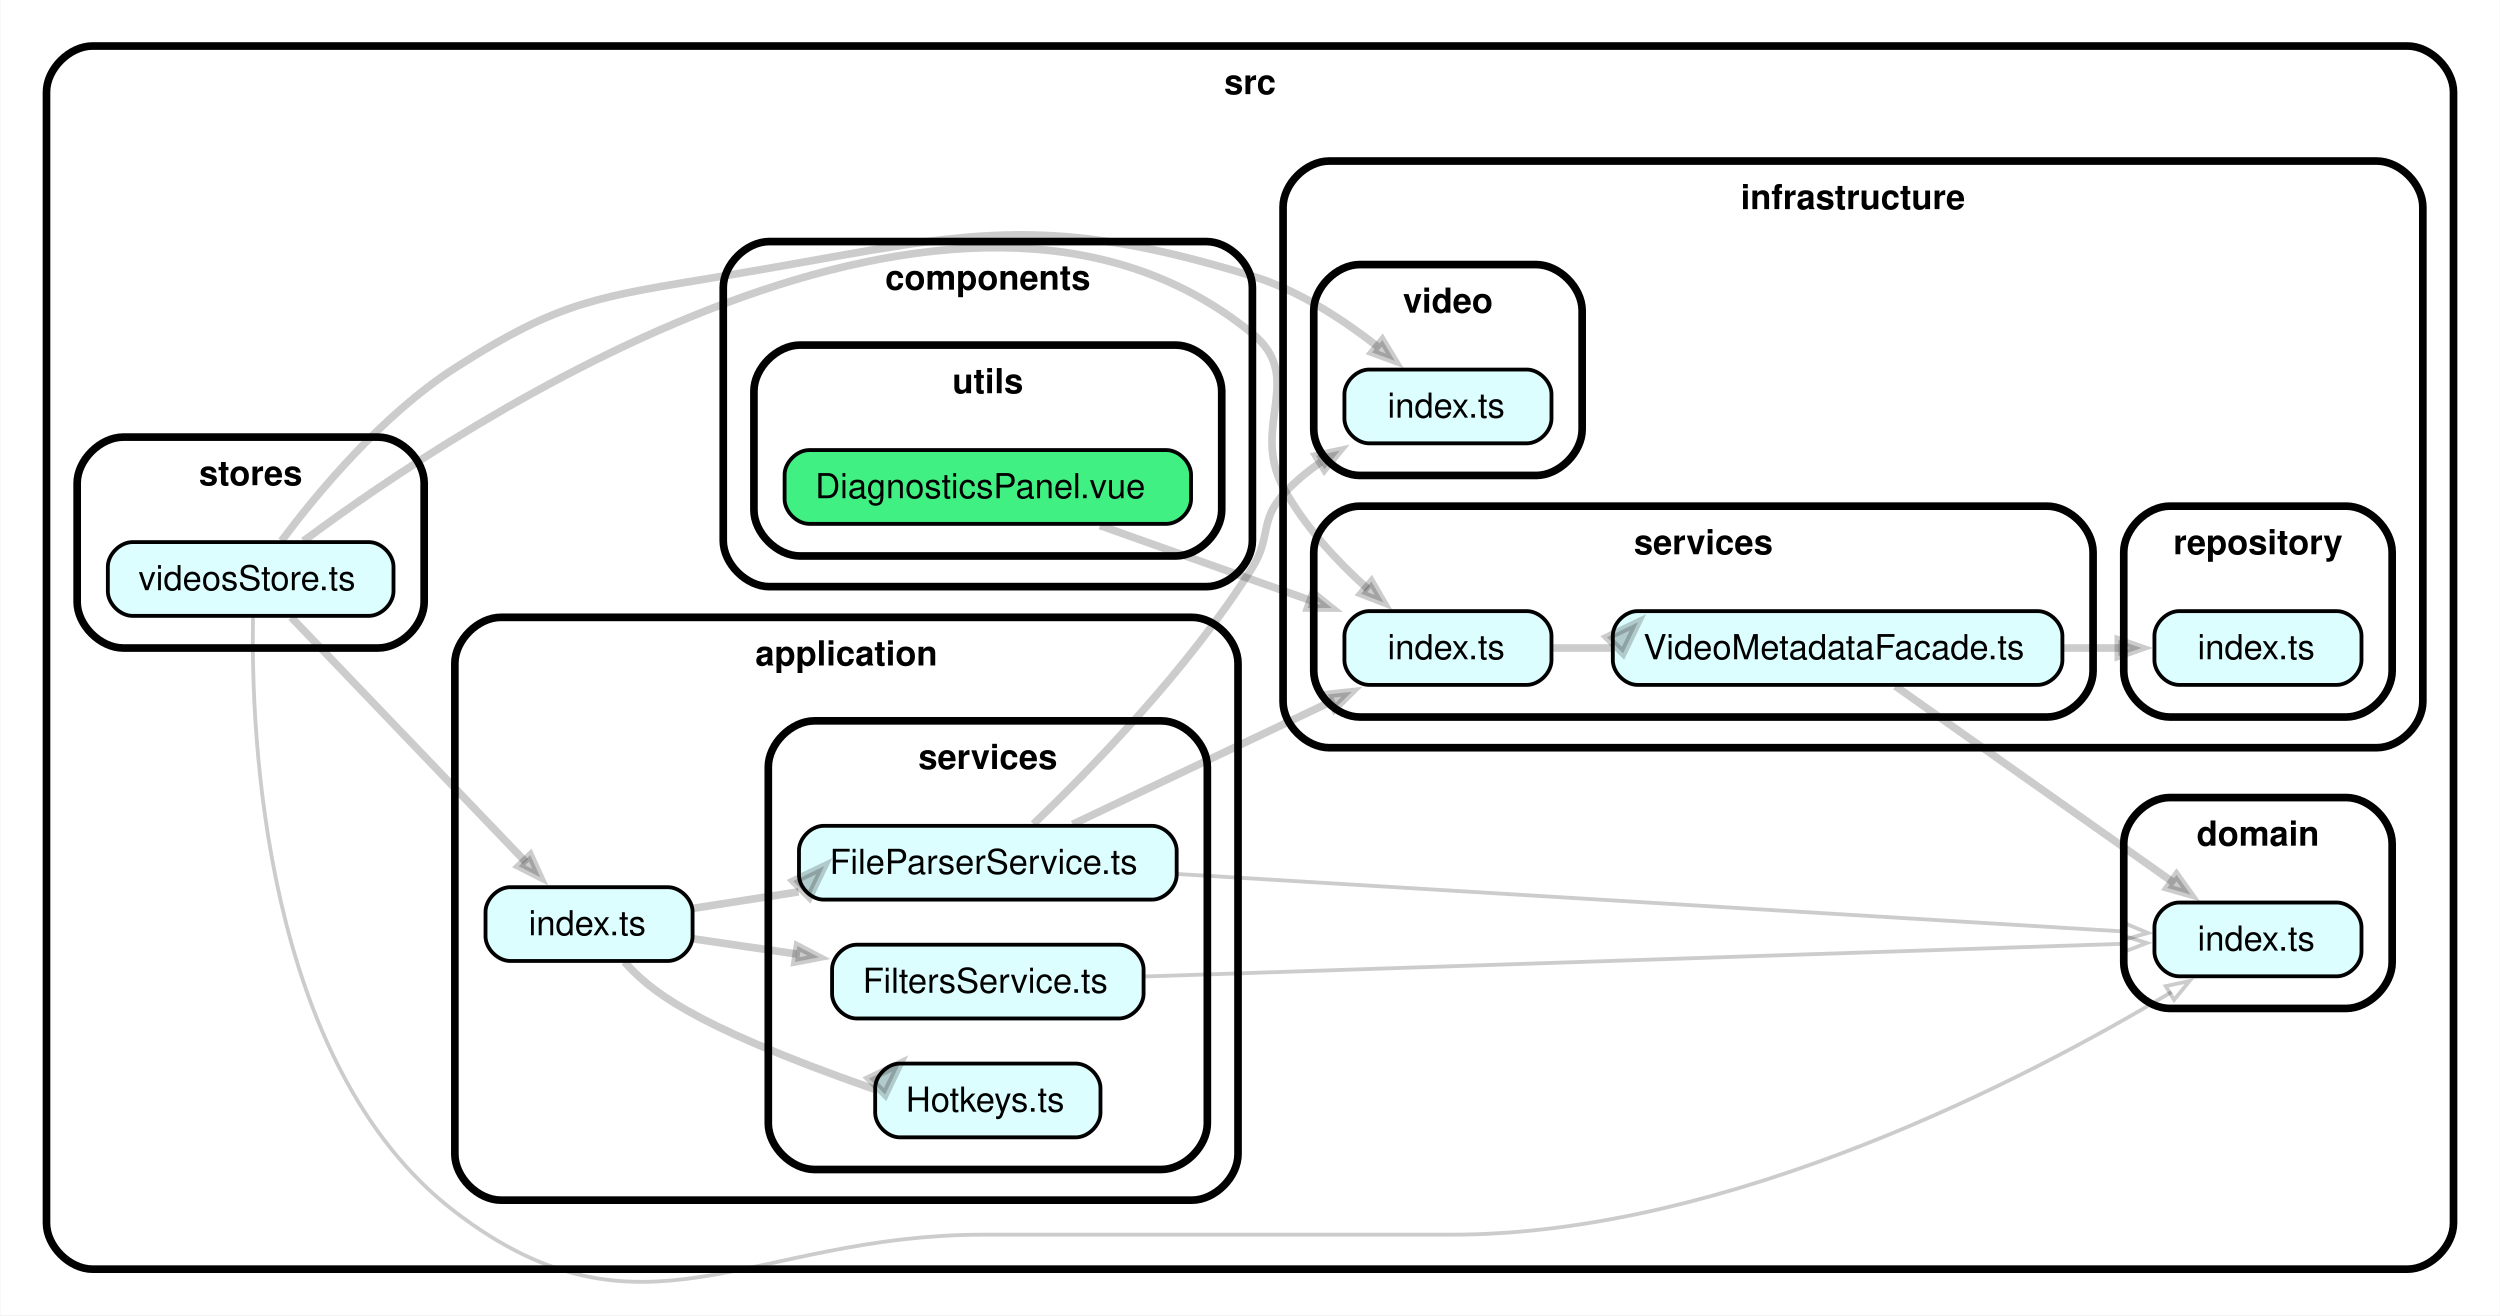
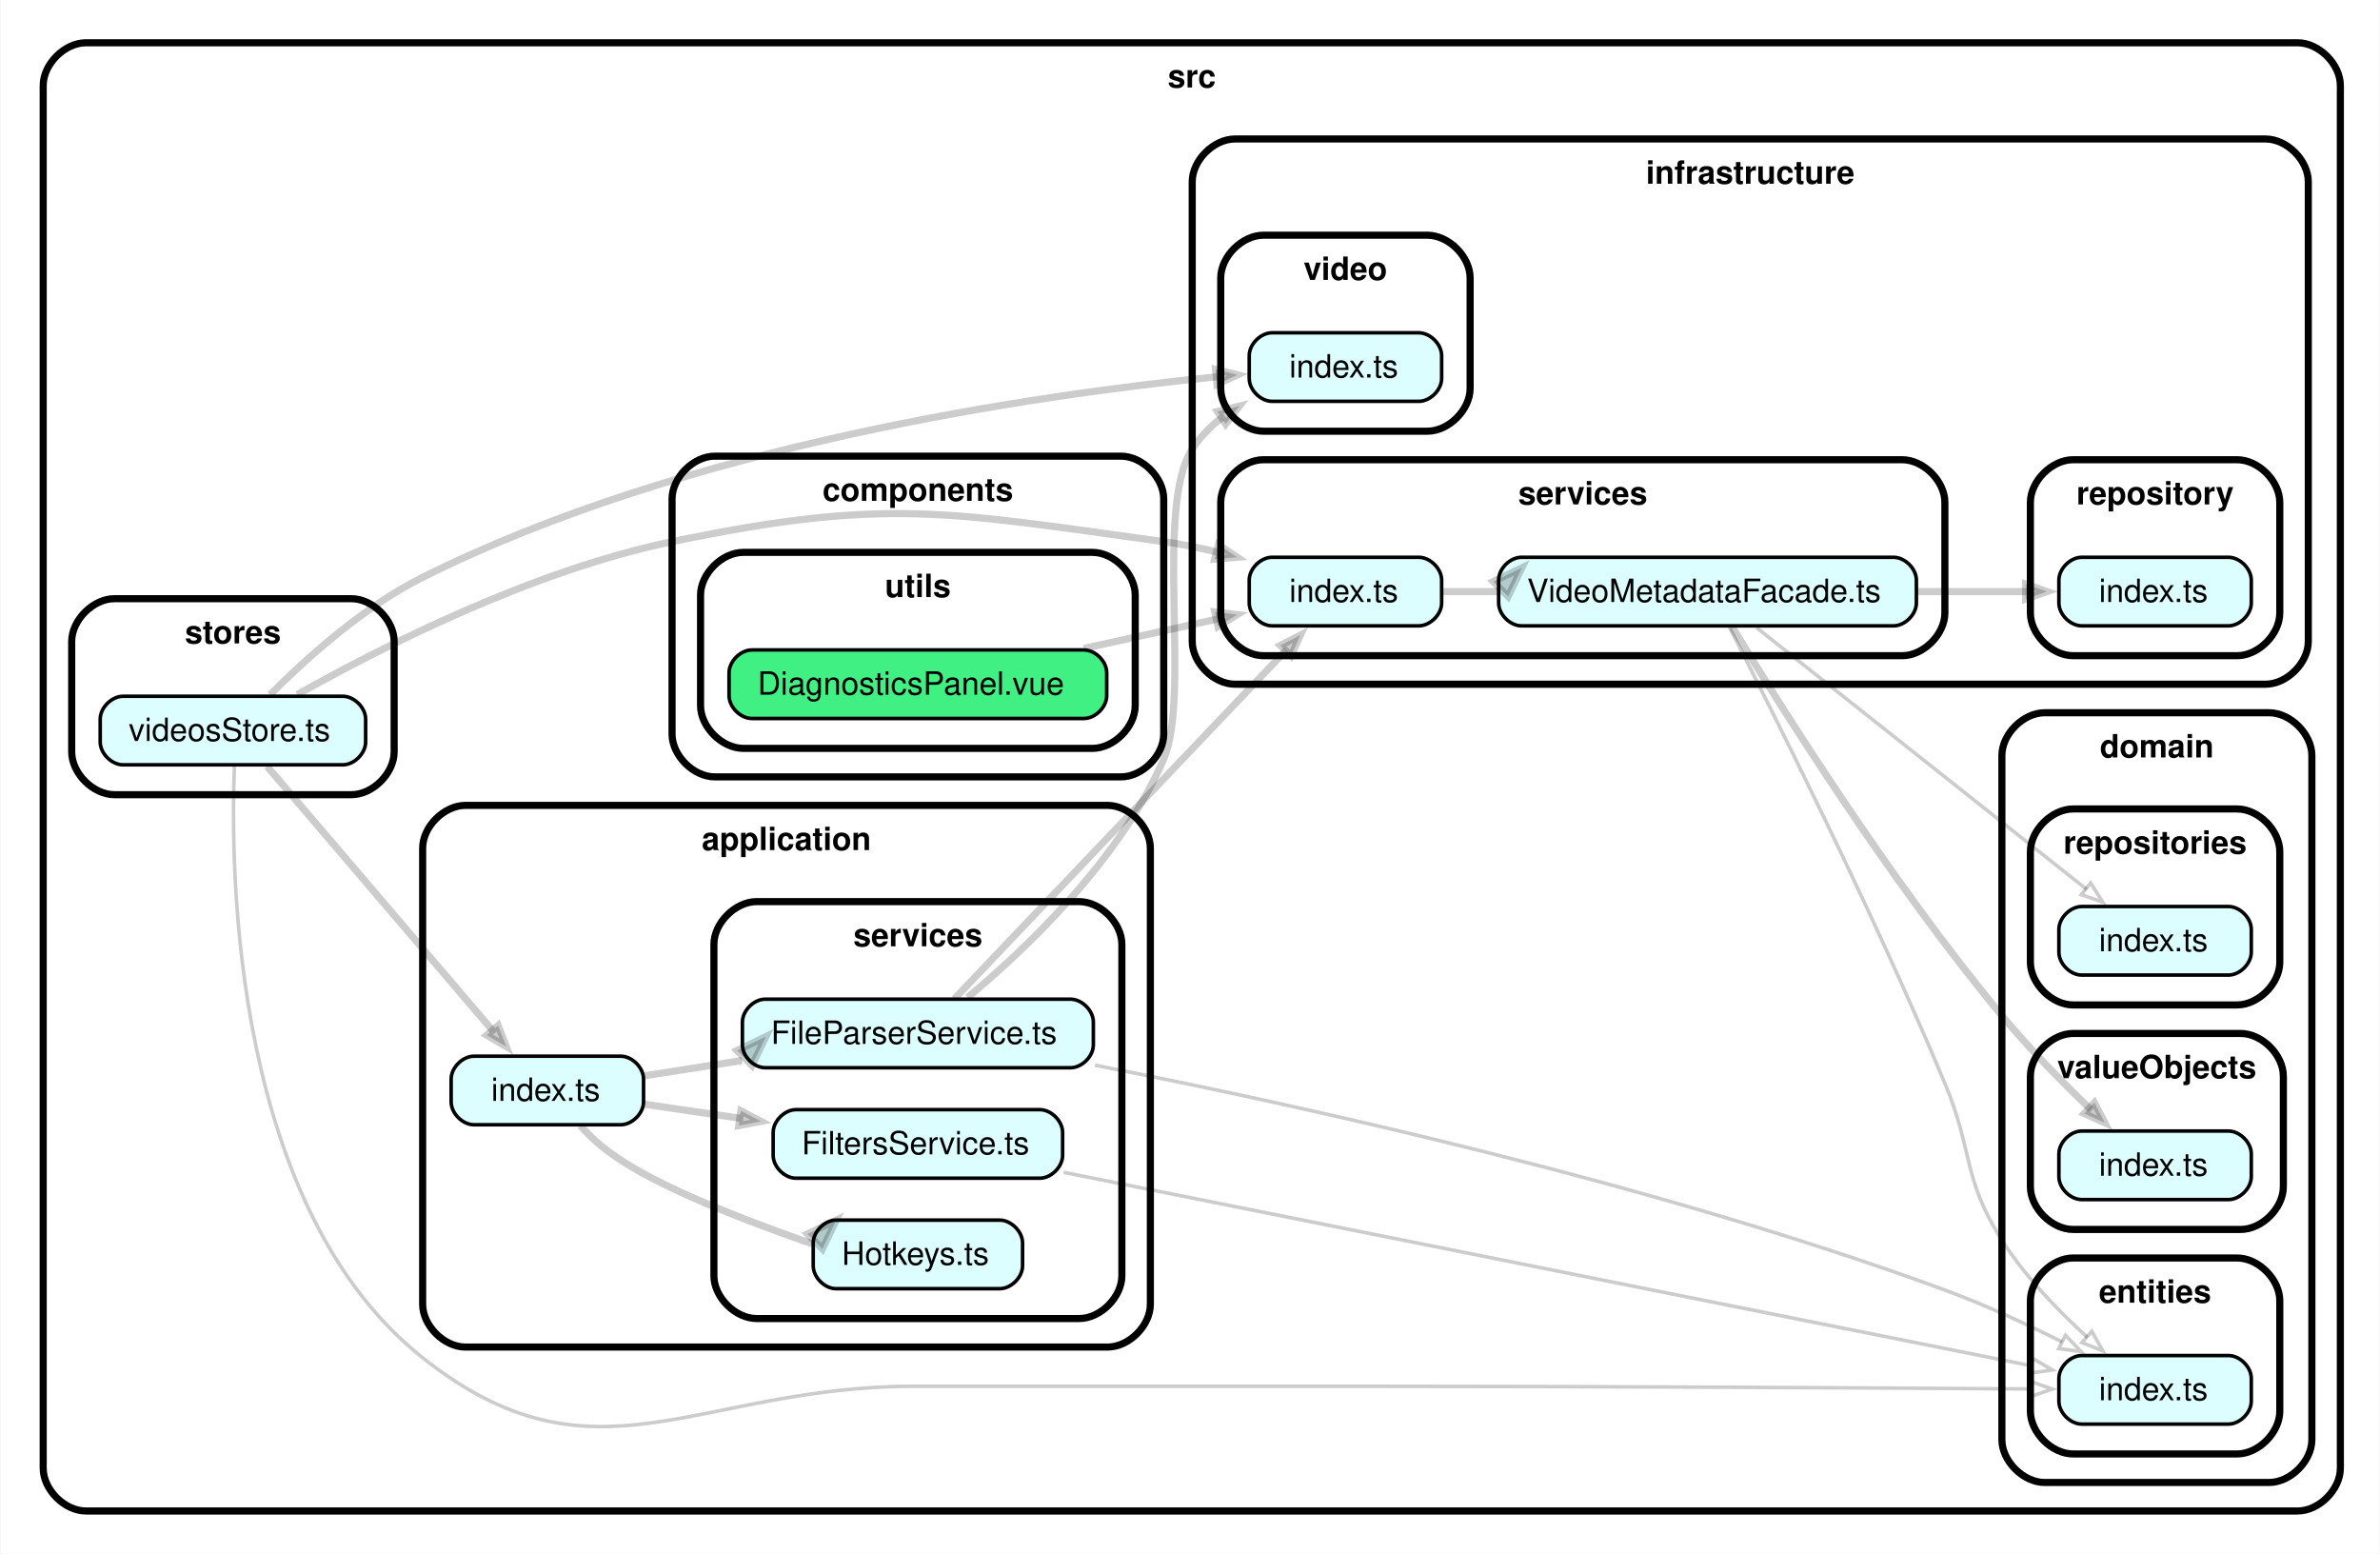
- <svg xmlns="http://www.w3.org/2000/svg" xmlns:xlink="http://www.w3.org/1999/xlink" width="652pt" height="343pt" viewBox="0.00 0.00 651.75 343.00">
-   <g id="graph0" class="graph" transform="scale(1 1) rotate(0) translate(4 339)">
-     <polygon fill="white" stroke="none" points="-4,4 -4,-339 647.75,-339 647.75,4 -4,4" />
+ <svg xmlns="http://www.w3.org/2000/svg" xmlns:xlink="http://www.w3.org/1999/xlink" width="668pt" height="436pt" viewBox="0.00 0.00 667.75 436.00">
+   <g id="graph0" class="graph" transform="scale(1 1) rotate(0) translate(4 432)">
+     <polygon fill="white" stroke="none" points="-4,4 -4,-432 663.75,-432 663.75,4 -4,4" />
    <g id="clust1" class="cluster">
-       <path fill="#ffffff" stroke="black" stroke-width="2" d="M20,-8C20,-8 623.75,-8 623.75,-8 629.75,-8 635.75,-14 635.75,-20 635.75,-20 635.75,-315 635.75,-315 635.75,-321 629.75,-327 623.75,-327 623.75,-327 20,-327 20,-327 14,-327 8,-321 8,-315 8,-315 8,-20 8,-20 8,-14 14,-8 20,-8" />
-       <text text-anchor="middle" x="321.88" y="-314.45" font-family="Helvetica,sans-Serif" font-weight="bold" font-size="9.00">src</text>
+       <path fill="#ffffff" stroke="black" stroke-width="2" d="M20,-8C20,-8 640.75,-8 640.75,-8 646.75,-8 652.75,-14 652.75,-20 652.75,-20 652.75,-408 652.75,-408 652.75,-414 646.75,-420 640.75,-420 640.75,-420 20,-420 20,-420 14,-420 8,-414 8,-408 8,-408 8,-20 8,-20 8,-14 14,-8 20,-8" />
+       <text text-anchor="middle" x="330.38" y="-407.45" font-family="Helvetica,sans-Serif" font-weight="bold" font-size="9.00">src</text>
    </g>
    <g id="clust2" class="cluster">
-       <path fill="#ffffff" stroke="black" stroke-width="2" d="M126.5,-26C126.5,-26 306.75,-26 306.75,-26 312.75,-26 318.75,-32 318.75,-38 318.75,-38 318.75,-166 318.75,-166 318.75,-172 312.75,-178 306.75,-178 306.75,-178 126.5,-178 126.5,-178 120.5,-178 114.5,-172 114.5,-166 114.5,-166 114.5,-38 114.5,-38 114.5,-32 120.5,-26 126.5,-26" />
-       <text text-anchor="middle" x="216.62" y="-165.45" font-family="Helvetica,sans-Serif" font-weight="bold" font-size="9.00">application</text>
+       <path fill="#ffffff" stroke="black" stroke-width="2" d="M126.5,-54C126.5,-54 306.75,-54 306.75,-54 312.75,-54 318.75,-60 318.75,-66 318.75,-66 318.75,-194 318.75,-194 318.75,-200 312.75,-206 306.75,-206 306.75,-206 126.5,-206 126.5,-206 120.5,-206 114.5,-200 114.5,-194 114.5,-194 114.5,-66 114.5,-66 114.5,-60 120.5,-54 126.5,-54" />
+       <text text-anchor="middle" x="216.62" y="-193.45" font-family="Helvetica,sans-Serif" font-weight="bold" font-size="9.00">application</text>
    </g>
    <g id="clust3" class="cluster">
-       <path fill="#ffffff" stroke="black" stroke-width="2" d="M208.25,-34C208.25,-34 298.75,-34 298.75,-34 304.75,-34 310.75,-40 310.75,-46 310.75,-46 310.75,-139 310.75,-139 310.75,-145 304.75,-151 298.75,-151 298.75,-151 208.25,-151 208.25,-151 202.25,-151 196.25,-145 196.25,-139 196.25,-139 196.25,-46 196.25,-46 196.25,-40 202.25,-34 208.25,-34" />
-       <text text-anchor="middle" x="253.5" y="-138.45" font-family="Helvetica,sans-Serif" font-weight="bold" font-size="9.00">services</text>
+       <path fill="#ffffff" stroke="black" stroke-width="2" d="M208.25,-62C208.25,-62 298.75,-62 298.75,-62 304.75,-62 310.75,-68 310.75,-74 310.75,-74 310.75,-167 310.75,-167 310.75,-173 304.75,-179 298.75,-179 298.75,-179 208.25,-179 208.25,-179 202.25,-179 196.25,-173 196.25,-167 196.25,-167 196.25,-74 196.25,-74 196.25,-68 202.25,-62 208.25,-62" />
+       <text text-anchor="middle" x="253.5" y="-166.45" font-family="Helvetica,sans-Serif" font-weight="bold" font-size="9.00">services</text>
    </g>
    <g id="clust4" class="cluster">
-       <path fill="#ffffff" stroke="black" stroke-width="2" d="M196.5,-186C196.5,-186 310.5,-186 310.5,-186 316.5,-186 322.5,-192 322.5,-198 322.5,-198 322.5,-264 322.5,-264 322.5,-270 316.5,-276 310.5,-276 310.5,-276 196.5,-276 196.5,-276 190.5,-276 184.5,-270 184.5,-264 184.5,-264 184.5,-198 184.5,-198 184.5,-192 190.5,-186 196.5,-186" />
-       <text text-anchor="middle" x="253.5" y="-263.45" font-family="Helvetica,sans-Serif" font-weight="bold" font-size="9.00">components</text>
+       <path fill="#ffffff" stroke="black" stroke-width="2" d="M196.5,-214C196.5,-214 310.5,-214 310.5,-214 316.5,-214 322.5,-220 322.5,-226 322.5,-226 322.5,-292 322.5,-292 322.5,-298 316.5,-304 310.5,-304 310.5,-304 196.5,-304 196.5,-304 190.5,-304 184.5,-298 184.5,-292 184.5,-292 184.5,-226 184.5,-226 184.5,-220 190.5,-214 196.5,-214" />
+       <text text-anchor="middle" x="253.5" y="-291.45" font-family="Helvetica,sans-Serif" font-weight="bold" font-size="9.00">components</text>
    </g>
    <g id="clust5" class="cluster">
-       <path fill="#ffffff" stroke="black" stroke-width="2" d="M204.5,-194C204.5,-194 302.5,-194 302.5,-194 308.5,-194 314.5,-200 314.5,-206 314.5,-206 314.5,-237 314.5,-237 314.5,-243 308.5,-249 302.5,-249 302.5,-249 204.5,-249 204.5,-249 198.5,-249 192.5,-243 192.5,-237 192.5,-237 192.5,-206 192.5,-206 192.5,-200 198.5,-194 204.5,-194" />
-       <text text-anchor="middle" x="253.5" y="-236.45" font-family="Helvetica,sans-Serif" font-weight="bold" font-size="9.00">utils</text>
+       <path fill="#ffffff" stroke="black" stroke-width="2" d="M204.5,-222C204.5,-222 302.5,-222 302.5,-222 308.5,-222 314.5,-228 314.5,-234 314.5,-234 314.5,-265 314.5,-265 314.5,-271 308.5,-277 302.5,-277 302.5,-277 204.5,-277 204.5,-277 198.5,-277 192.5,-271 192.5,-265 192.5,-265 192.5,-234 192.5,-234 192.5,-228 198.5,-222 204.5,-222" />
+       <text text-anchor="middle" x="253.5" y="-264.45" font-family="Helvetica,sans-Serif" font-weight="bold" font-size="9.00">utils</text>
+     </g>
+     <g id="clust6" class="cluster">
+       <path fill="#ffffff" stroke="black" stroke-width="2" d="M569.75,-16C569.75,-16 632.75,-16 632.75,-16 638.75,-16 644.75,-22 644.75,-28 644.75,-28 644.75,-220 644.75,-220 644.75,-226 638.75,-232 632.75,-232 632.75,-232 569.75,-232 569.75,-232 563.75,-232 557.75,-226 557.75,-220 557.75,-220 557.75,-28 557.75,-28 557.75,-22 563.75,-16 569.75,-16" />
+       <text text-anchor="middle" x="601.25" y="-219.45" font-family="Helvetica,sans-Serif" font-weight="bold" font-size="9.00">domain</text>
+     </g>
+     <g id="clust8" class="cluster">
+       <path fill="#ffffff" stroke="black" stroke-width="2" d="M577.75,-150C577.75,-150 623.75,-150 623.75,-150 629.75,-150 635.75,-156 635.75,-162 635.75,-162 635.75,-193 635.75,-193 635.75,-199 629.75,-205 623.75,-205 623.75,-205 577.75,-205 577.75,-205 571.75,-205 565.75,-199 565.75,-193 565.75,-193 565.75,-162 565.75,-162 565.75,-156 571.75,-150 577.75,-150" />
+       <text text-anchor="middle" x="600.75" y="-192.45" font-family="Helvetica,sans-Serif" font-weight="bold" font-size="9.00">repositories</text>
+     </g>
+     <g id="clust9" class="cluster">
+       <path fill="#ffffff" stroke="black" stroke-width="2" d="M577.75,-87C577.75,-87 624.75,-87 624.75,-87 630.75,-87 636.75,-93 636.75,-99 636.75,-99 636.75,-130 636.75,-130 636.75,-136 630.75,-142 624.75,-142 624.75,-142 577.75,-142 577.75,-142 571.75,-142 565.75,-136 565.75,-130 565.75,-130 565.75,-99 565.75,-99 565.75,-93 571.75,-87 577.75,-87" />
+       <text text-anchor="middle" x="601.25" y="-129.45" font-family="Helvetica,sans-Serif" font-weight="bold" font-size="9.00">valueObjects</text>
    </g>
    <g id="clust7" class="cluster">
-       <path fill="#ffffff" stroke="black" stroke-width="2" d="M342.5,-144C342.5,-144 615.75,-144 615.75,-144 621.75,-144 627.75,-150 627.75,-156 627.75,-156 627.75,-285 627.75,-285 627.75,-291 621.75,-297 615.75,-297 615.75,-297 342.5,-297 342.5,-297 336.5,-297 330.5,-291 330.5,-285 330.5,-285 330.5,-156 330.5,-156 330.5,-150 336.5,-144 342.5,-144" />
-       <text text-anchor="middle" x="479.12" y="-284.45" font-family="Helvetica,sans-Serif" font-weight="bold" font-size="9.00">infrastructure</text>
-     </g>
-     <g id="clust8" class="cluster">
-       <path fill="#ffffff" stroke="black" stroke-width="2" d="M561.75,-152C561.75,-152 607.75,-152 607.75,-152 613.75,-152 619.75,-158 619.75,-164 619.75,-164 619.75,-195 619.75,-195 619.75,-201 613.75,-207 607.75,-207 607.75,-207 561.75,-207 561.75,-207 555.75,-207 549.75,-201 549.75,-195 549.75,-195 549.75,-164 549.75,-164 549.75,-158 555.75,-152 561.75,-152" />
-       <text text-anchor="middle" x="584.75" y="-194.45" font-family="Helvetica,sans-Serif" font-weight="bold" font-size="9.00">repository</text>
-     </g>
-     <g id="clust9" class="cluster">
-       <path fill="#ffffff" stroke="black" stroke-width="2" d="M350.5,-152C350.5,-152 529.75,-152 529.75,-152 535.75,-152 541.75,-158 541.75,-164 541.75,-164 541.75,-195 541.75,-195 541.75,-201 535.75,-207 529.75,-207 529.75,-207 350.5,-207 350.5,-207 344.5,-207 338.5,-201 338.5,-195 338.5,-195 338.5,-164 338.5,-164 338.5,-158 344.5,-152 350.5,-152" />
-       <text text-anchor="middle" x="440.12" y="-194.45" font-family="Helvetica,sans-Serif" font-weight="bold" font-size="9.00">services</text>
+       <path fill="#ffffff" stroke="black" stroke-width="2" d="M577.75,-24C577.75,-24 623.75,-24 623.75,-24 629.75,-24 635.75,-30 635.75,-36 635.75,-36 635.75,-67 635.75,-67 635.75,-73 629.75,-79 623.75,-79 623.75,-79 577.75,-79 577.75,-79 571.75,-79 565.75,-73 565.75,-67 565.75,-67 565.75,-36 565.75,-36 565.75,-30 571.75,-24 577.75,-24" />
+       <text text-anchor="middle" x="600.75" y="-66.45" font-family="Helvetica,sans-Serif" font-weight="bold" font-size="9.00">entities</text>
    </g>
    <g id="clust10" class="cluster">
-       <path fill="#ffffff" stroke="black" stroke-width="2" d="M350.5,-215C350.5,-215 396.5,-215 396.5,-215 402.5,-215 408.5,-221 408.5,-227 408.5,-227 408.5,-258 408.5,-258 408.5,-264 402.5,-270 396.5,-270 396.5,-270 350.5,-270 350.5,-270 344.5,-270 338.5,-264 338.5,-258 338.5,-258 338.5,-227 338.5,-227 338.5,-221 344.5,-215 350.5,-215" />
-       <text text-anchor="middle" x="373.5" y="-257.45" font-family="Helvetica,sans-Serif" font-weight="bold" font-size="9.00">video</text>
-     </g>
-     <g id="clust6" class="cluster">
-       <path fill="#ffffff" stroke="black" stroke-width="2" d="M561.75,-76C561.75,-76 607.75,-76 607.75,-76 613.75,-76 619.75,-82 619.75,-88 619.75,-88 619.75,-119 619.75,-119 619.75,-125 613.75,-131 607.75,-131 607.75,-131 561.75,-131 561.75,-131 555.75,-131 549.75,-125 549.75,-119 549.75,-119 549.75,-88 549.75,-88 549.75,-82 555.75,-76 561.75,-76" />
-       <text text-anchor="middle" x="584.75" y="-118.45" font-family="Helvetica,sans-Serif" font-weight="bold" font-size="9.00">domain</text>
+       <path fill="#ffffff" stroke="black" stroke-width="2" d="M342.5,-240C342.5,-240 631.75,-240 631.75,-240 637.75,-240 643.75,-246 643.75,-252 643.75,-252 643.75,-381 643.75,-381 643.75,-387 637.75,-393 631.75,-393 631.75,-393 342.5,-393 342.5,-393 336.5,-393 330.5,-387 330.5,-381 330.5,-381 330.5,-252 330.5,-252 330.5,-246 336.5,-240 342.5,-240" />
+       <text text-anchor="middle" x="487.12" y="-380.45" font-family="Helvetica,sans-Serif" font-weight="bold" font-size="9.00">infrastructure</text>
    </g>
    <g id="clust11" class="cluster">
-       <path fill="#ffffff" stroke="black" stroke-width="2" d="M28,-170C28,-170 94.5,-170 94.5,-170 100.5,-170 106.5,-176 106.5,-182 106.5,-182 106.5,-213 106.5,-213 106.5,-219 100.5,-225 94.5,-225 94.5,-225 28,-225 28,-225 22,-225 16,-219 16,-213 16,-213 16,-182 16,-182 16,-176 22,-170 28,-170" />
-       <text text-anchor="middle" x="61.25" y="-212.45" font-family="Helvetica,sans-Serif" font-weight="bold" font-size="9.00">stores</text>
+       <path fill="#ffffff" stroke="black" stroke-width="2" d="M577.75,-248C577.75,-248 623.75,-248 623.75,-248 629.75,-248 635.75,-254 635.75,-260 635.75,-260 635.75,-291 635.75,-291 635.75,-297 629.75,-303 623.75,-303 623.75,-303 577.75,-303 577.75,-303 571.75,-303 565.75,-297 565.75,-291 565.75,-291 565.75,-260 565.75,-260 565.75,-254 571.75,-248 577.75,-248" />
+       <text text-anchor="middle" x="600.75" y="-290.45" font-family="Helvetica,sans-Serif" font-weight="bold" font-size="9.00">repository</text>
+     </g>
+     <g id="clust12" class="cluster">
+       <path fill="#ffffff" stroke="black" stroke-width="2" d="M350.5,-248C350.5,-248 529.75,-248 529.75,-248 535.75,-248 541.75,-254 541.75,-260 541.75,-260 541.75,-291 541.75,-291 541.75,-297 535.75,-303 529.75,-303 529.75,-303 350.5,-303 350.5,-303 344.5,-303 338.5,-297 338.5,-291 338.5,-291 338.5,-260 338.5,-260 338.5,-254 344.5,-248 350.5,-248" />
+       <text text-anchor="middle" x="440.12" y="-290.45" font-family="Helvetica,sans-Serif" font-weight="bold" font-size="9.00">services</text>
+     </g>
+     <g id="clust13" class="cluster">
+       <path fill="#ffffff" stroke="black" stroke-width="2" d="M350.5,-311C350.5,-311 396.5,-311 396.5,-311 402.5,-311 408.5,-317 408.5,-323 408.5,-323 408.5,-354 408.5,-354 408.5,-360 402.5,-366 396.5,-366 396.5,-366 350.5,-366 350.5,-366 344.5,-366 338.5,-360 338.5,-354 338.5,-354 338.5,-323 338.5,-323 338.5,-317 344.5,-311 350.5,-311" />
+       <text text-anchor="middle" x="373.5" y="-353.45" font-family="Helvetica,sans-Serif" font-weight="bold" font-size="9.00">video</text>
+     </g>
+     <g id="clust14" class="cluster">
+       <path fill="#ffffff" stroke="black" stroke-width="2" d="M28,-209C28,-209 94.5,-209 94.5,-209 100.5,-209 106.5,-215 106.5,-221 106.5,-221 106.5,-252 106.5,-252 106.5,-258 100.5,-264 94.5,-264 94.5,-264 28,-264 28,-264 22,-264 16,-258 16,-252 16,-252 16,-221 16,-221 16,-215 22,-209 28,-209" />
+       <text text-anchor="middle" x="61.25" y="-251.45" font-family="Helvetica,sans-Serif" font-weight="bold" font-size="9.00">stores</text>
    </g>
    <g id="node1" class="node">
      <g id="a_node1">
        <a xlink:href="src/application/index.ts" xlink:title="index.ts">
-           <path fill="#ddfeff" stroke="black" d="M170.08,-107.62C170.08,-107.62 128.92,-107.62 128.92,-107.62 125.71,-107.62 122.5,-104.42 122.5,-101.21 122.5,-101.21 122.5,-94.79 122.5,-94.79 122.5,-91.58 125.71,-88.38 128.92,-88.38 128.92,-88.38 170.08,-88.38 170.08,-88.38 173.29,-88.38 176.5,-91.58 176.5,-94.79 176.5,-94.79 176.5,-101.21 176.5,-101.21 176.5,-104.42 173.29,-107.62 170.08,-107.62" />
-           <text text-anchor="start" x="133.75" y="-95.08" font-family="Helvetica,sans-Serif" font-size="9.00">index.ts</text>
+           <path fill="#ddfeff" stroke="black" d="M170.08,-135.62C170.08,-135.62 128.92,-135.62 128.92,-135.62 125.71,-135.62 122.5,-132.42 122.5,-129.21 122.5,-129.21 122.5,-122.79 122.5,-122.79 122.5,-119.58 125.71,-116.38 128.92,-116.38 128.92,-116.38 170.08,-116.38 170.08,-116.38 173.29,-116.38 176.5,-119.58 176.5,-122.79 176.5,-122.79 176.5,-129.21 176.5,-129.21 176.5,-132.42 173.29,-135.62 170.08,-135.62" />
+           <text text-anchor="start" x="133.75" y="-123.08" font-family="Helvetica,sans-Serif" font-size="9.00">index.ts</text>
        </a>
      </g>
    </g>
    <g id="node2" class="node">
      <g id="a_node2">
        <a xlink:href="src/application/services/FileParserService.ts" xlink:title="FileParserService.ts">
-           <path fill="#ddfeff" stroke="black" d="M296.33,-123.62C296.33,-123.62 210.67,-123.62 210.67,-123.62 207.46,-123.62 204.25,-120.42 204.25,-117.21 204.25,-117.21 204.25,-110.79 204.25,-110.79 204.25,-107.58 207.46,-104.38 210.67,-104.38 210.67,-104.38 296.33,-104.38 296.33,-104.38 299.54,-104.38 302.75,-107.58 302.75,-110.79 302.75,-110.79 302.75,-117.21 302.75,-117.21 302.75,-120.42 299.54,-123.62 296.33,-123.62" />
-           <text text-anchor="start" x="212.25" y="-111.08" font-family="Helvetica,sans-Serif" font-size="9.00">FileParserService.ts</text>
+           <path fill="#ddfeff" stroke="black" d="M296.33,-151.62C296.33,-151.62 210.67,-151.62 210.67,-151.62 207.46,-151.62 204.25,-148.42 204.25,-145.21 204.25,-145.21 204.25,-138.79 204.25,-138.79 204.25,-135.58 207.46,-132.38 210.67,-132.38 210.67,-132.38 296.33,-132.38 296.33,-132.38 299.54,-132.38 302.75,-135.58 302.75,-138.79 302.75,-138.79 302.75,-145.21 302.75,-145.21 302.75,-148.42 299.54,-151.62 296.33,-151.62" />
+           <text text-anchor="start" x="212.25" y="-139.07" font-family="Helvetica,sans-Serif" font-size="9.00">FileParserService.ts</text>
        </a>
      </g>
    </g>
    <g id="edge1" class="edge">
-       <path fill="none" stroke="#000000" stroke-width="2" stroke-opacity="0.2" d="M176.77,-102.12C185.15,-103.44 194.71,-104.93 204.14,-106.41" />
-       <polygon fill="#000000" fill-opacity="0.2" stroke="#000000" stroke-width="2" stroke-opacity="0.2" points="206.95,-105.02 210.85,-113.12 202.75,-109.22 206.95,-105.02" />
+       <path fill="none" stroke="#000000" stroke-width="2" stroke-opacity="0.2" d="M176.77,-130.12C185.15,-131.44 194.71,-132.93 204.14,-134.41" />
+       <polygon fill="#000000" fill-opacity="0.2" stroke="#000000" stroke-width="2" stroke-opacity="0.2" points="206.95,-133.02 210.85,-141.12 202.75,-137.22 206.95,-133.02" />
    </g>
    <g id="node3" class="node">
      <g id="a_node3">
        <a xlink:href="src/application/services/FiltersService.ts" xlink:title="FiltersService.ts">
-           <path fill="#ddfeff" stroke="black" d="M287.71,-92.62C287.71,-92.62 219.29,-92.62 219.29,-92.62 216.08,-92.62 212.88,-89.42 212.88,-86.21 212.88,-86.21 212.88,-79.79 212.88,-79.79 212.88,-76.58 216.08,-73.38 219.29,-73.38 219.29,-73.38 287.71,-73.38 287.71,-73.38 290.92,-73.38 294.12,-76.58 294.12,-79.79 294.12,-79.79 294.12,-86.21 294.12,-86.21 294.12,-89.42 290.92,-92.62 287.71,-92.62" />
-           <text text-anchor="start" x="220.88" y="-80.08" font-family="Helvetica,sans-Serif" font-size="9.00">FiltersService.ts</text>
+           <path fill="#ddfeff" stroke="black" d="M287.71,-120.62C287.71,-120.62 219.29,-120.62 219.29,-120.62 216.08,-120.62 212.88,-117.42 212.88,-114.21 212.88,-114.21 212.88,-107.79 212.88,-107.79 212.88,-104.58 216.08,-101.38 219.29,-101.38 219.29,-101.38 287.71,-101.38 287.71,-101.38 290.92,-101.38 294.12,-104.58 294.12,-107.79 294.12,-107.79 294.12,-114.21 294.12,-114.21 294.12,-117.42 290.92,-120.62 287.71,-120.62" />
+           <text text-anchor="start" x="220.88" y="-108.08" font-family="Helvetica,sans-Serif" font-size="9.00">FiltersService.ts</text>
        </a>
      </g>
    </g>
    <g id="edge2" class="edge">
-       <path fill="none" stroke="#000000" stroke-width="2" stroke-opacity="0.2" d="M176.77,-94.14C185,-92.93 194.36,-91.55 203.63,-90.19" />
-       <polygon fill="#000000" fill-opacity="0.2" stroke="#000000" stroke-width="2" stroke-opacity="0.2" points="203.83,-92.28 209.46,-89.33 203.22,-88.13 203.83,-92.28" />
+       <path fill="none" stroke="#000000" stroke-width="2" stroke-opacity="0.2" d="M176.77,-122.14C185,-120.93 194.36,-119.55 203.63,-118.19" />
+       <polygon fill="#000000" fill-opacity="0.2" stroke="#000000" stroke-width="2" stroke-opacity="0.2" points="203.83,-120.28 209.46,-117.33 203.22,-116.13 203.83,-120.28" />
    </g>
    <g id="node4" class="node">
      <g id="a_node4">
        <a xlink:href="src/application/services/Hotkeys.ts" xlink:title="Hotkeys.ts">
-           <path fill="#ddfeff" stroke="black" d="M276.46,-61.62C276.46,-61.62 230.54,-61.62 230.54,-61.62 227.33,-61.62 224.12,-58.42 224.12,-55.21 224.12,-55.21 224.12,-48.79 224.12,-48.79 224.12,-45.58 227.33,-42.38 230.54,-42.38 230.54,-42.38 276.46,-42.38 276.46,-42.38 279.67,-42.38 282.88,-45.58 282.88,-48.79 282.88,-48.79 282.88,-55.21 282.88,-55.21 282.88,-58.42 279.67,-61.62 276.46,-61.62" />
-           <text text-anchor="start" x="232.12" y="-49.08" font-family="Helvetica,sans-Serif" font-size="9.00">Hotkeys.ts</text>
+           <path fill="#ddfeff" stroke="black" d="M276.46,-89.62C276.46,-89.62 230.54,-89.62 230.54,-89.62 227.33,-89.62 224.12,-86.42 224.12,-83.21 224.12,-83.21 224.12,-76.79 224.12,-76.79 224.12,-73.58 227.33,-70.38 230.54,-70.38 230.54,-70.38 276.46,-70.38 276.46,-70.38 279.67,-70.38 282.88,-73.58 282.88,-76.79 282.88,-76.79 282.88,-83.21 282.88,-83.21 282.88,-86.42 279.67,-89.62 276.46,-89.62" />
+           <text text-anchor="start" x="232.12" y="-77.08" font-family="Helvetica,sans-Serif" font-size="9.00">Hotkeys.ts</text>
        </a>
      </g>
    </g>
    <g id="edge3" class="edge">
-       <path fill="none" stroke="#000000" stroke-width="2" stroke-opacity="0.2" d="M158.73,-88.14C165.07,-81.19 174.43,-72.22 223.9,-54.93" />
-       <polygon fill="#000000" fill-opacity="0.2" stroke="#000000" stroke-width="2" stroke-opacity="0.2" points="226.71,-53.53 230.61,-61.63 222.51,-57.73 226.71,-53.53" />
+       <path fill="none" stroke="#000000" stroke-width="2" stroke-opacity="0.2" d="M158.73,-116.14C165.07,-109.19 174.43,-100.22 223.9,-82.93" />
+       <polygon fill="#000000" fill-opacity="0.2" stroke="#000000" stroke-width="2" stroke-opacity="0.2" points="226.71,-81.53 230.61,-89.63 222.51,-85.73 226.71,-81.53" />
    </g>
    <g id="node5" class="node">
      <g id="a_node5">
-         <a xlink:href="src/domain/index.ts" xlink:title="index.ts">
-           <path fill="#ddfeff" stroke="black" d="M605.33,-103.62C605.33,-103.62 564.17,-103.62 564.17,-103.62 560.96,-103.62 557.75,-100.42 557.75,-97.21 557.75,-97.21 557.75,-90.79 557.75,-90.79 557.75,-87.58 560.96,-84.38 564.17,-84.38 564.17,-84.38 605.33,-84.38 605.33,-84.38 608.54,-84.38 611.75,-87.58 611.75,-90.79 611.75,-90.79 611.75,-97.21 611.75,-97.21 611.75,-100.42 608.54,-103.62 605.33,-103.62" />
-           <text text-anchor="start" x="569" y="-91.08" font-family="Helvetica,sans-Serif" font-size="9.00">index.ts</text>
+         <a xlink:href="src/domain/entities/index.ts" xlink:title="index.ts">
+           <path fill="#ddfeff" stroke="black" d="M621.33,-51.62C621.33,-51.62 580.17,-51.62 580.17,-51.62 576.96,-51.62 573.75,-48.42 573.75,-45.21 573.75,-45.21 573.75,-38.79 573.75,-38.79 573.75,-35.58 576.96,-32.38 580.17,-32.38 580.17,-32.38 621.33,-32.38 621.33,-32.38 624.54,-32.38 627.75,-35.58 627.75,-38.79 627.75,-38.79 627.75,-45.21 627.75,-45.21 627.75,-48.42 624.54,-51.62 621.33,-51.62" />
+           <text text-anchor="start" x="585" y="-39.08" font-family="Helvetica,sans-Serif" font-size="9.00">index.ts</text>
        </a>
      </g>
    </g>
    <g id="edge4" class="edge">
-       <path fill="none" stroke="#000000" stroke-opacity="0.2" d="M303.08,-111.05C370.84,-106.93 491.97,-99.58 550.4,-96.03" />
-       <polygon fill="none" stroke="#000000" stroke-opacity="0.2" points="550.18,-98.14 556.04,-95.68 549.92,-93.95 550.18,-98.14" />
+       <path fill="none" stroke="#000000" stroke-opacity="0.2" d="M303.22,-133.09C361.13,-121.74 460.19,-99.96 541.75,-70 552.84,-65.93 564.65,-60.45 574.7,-55.42" />
+       <polygon fill="none" stroke="#000000" stroke-opacity="0.2" points="575.61,-57.31 580,-52.72 573.7,-53.57 575.61,-57.31" />
    </g>
    <g id="node6" class="node">
      <g id="a_node6">
        <a xlink:href="src/infrastructure/services/index.ts" xlink:title="index.ts">
-           <path fill="#ddfeff" stroke="black" d="M394.08,-179.62C394.08,-179.62 352.92,-179.62 352.92,-179.62 349.71,-179.62 346.5,-176.42 346.5,-173.21 346.5,-173.21 346.5,-166.79 346.5,-166.79 346.5,-163.58 349.71,-160.38 352.92,-160.38 352.92,-160.38 394.08,-160.38 394.08,-160.38 397.29,-160.38 400.5,-163.58 400.5,-166.79 400.5,-166.79 400.5,-173.21 400.5,-173.21 400.5,-176.42 397.29,-179.62 394.08,-179.62" />
-           <text text-anchor="start" x="357.75" y="-167.07" font-family="Helvetica,sans-Serif" font-size="9.00">index.ts</text>
+           <path fill="#ddfeff" stroke="black" d="M394.08,-275.62C394.08,-275.62 352.92,-275.62 352.92,-275.62 349.71,-275.62 346.5,-272.42 346.5,-269.21 346.5,-269.21 346.5,-262.79 346.5,-262.79 346.5,-259.58 349.71,-256.38 352.92,-256.38 352.92,-256.38 394.08,-256.38 394.08,-256.38 397.29,-256.38 400.5,-259.58 400.5,-262.79 400.5,-262.79 400.5,-269.21 400.5,-269.21 400.5,-272.42 397.29,-275.62 394.08,-275.62" />
+           <text text-anchor="start" x="357.75" y="-263.07" font-family="Helvetica,sans-Serif" font-size="9.00">index.ts</text>
        </a>
      </g>
    </g>
    <g id="edge5" class="edge">
-       <path fill="none" stroke="#000000" stroke-width="2" stroke-opacity="0.2" d="M275.6,-124.01C294.44,-132.95 322.23,-146.14 343.22,-156.11" />
-       <polygon fill="#000000" fill-opacity="0.2" stroke="#000000" stroke-width="2" stroke-opacity="0.2" points="342.13,-157.91 348.45,-158.59 343.93,-154.12 342.13,-157.91" />
+       <path fill="none" stroke="#000000" stroke-width="2" stroke-opacity="0.2" d="M263.76,-151.73C283.91,-172.9 331.92,-223.36 356.86,-249.56" />
+       <polygon fill="#000000" fill-opacity="0.2" stroke="#000000" stroke-width="2" stroke-opacity="0.2" points="355.21,-250.88 360.87,-253.78 358.25,-247.98 355.21,-250.88" />
    </g>
    <g id="node7" class="node">
      <g id="a_node7">
        <a xlink:href="src/infrastructure/video/index.ts" xlink:title="index.ts">
-           <path fill="#ddfeff" stroke="black" d="M394.08,-242.62C394.08,-242.62 352.92,-242.62 352.92,-242.62 349.71,-242.62 346.5,-239.42 346.5,-236.21 346.5,-236.21 346.5,-229.79 346.5,-229.79 346.5,-226.58 349.71,-223.38 352.92,-223.38 352.92,-223.38 394.08,-223.38 394.08,-223.38 397.29,-223.38 400.5,-226.58 400.5,-229.79 400.5,-229.79 400.5,-236.21 400.5,-236.21 400.5,-239.42 397.29,-242.62 394.08,-242.62" />
-           <text text-anchor="start" x="357.75" y="-230.07" font-family="Helvetica,sans-Serif" font-size="9.00">index.ts</text>
+           <path fill="#ddfeff" stroke="black" d="M394.08,-338.62C394.08,-338.62 352.92,-338.62 352.92,-338.62 349.71,-338.62 346.5,-335.42 346.5,-332.21 346.5,-332.21 346.5,-325.79 346.5,-325.79 346.5,-322.58 349.71,-319.38 352.92,-319.38 352.92,-319.38 394.08,-319.38 394.08,-319.38 397.29,-319.38 400.5,-322.58 400.5,-325.79 400.5,-325.79 400.5,-332.21 400.5,-332.21 400.5,-335.42 397.29,-338.62 394.08,-338.62" />
+           <text text-anchor="start" x="357.75" y="-326.07" font-family="Helvetica,sans-Serif" font-size="9.00">index.ts</text>
        </a>
      </g>
    </g>
    <g id="edge6" class="edge">
-       <path fill="none" stroke="#000000" stroke-width="2" stroke-opacity="0.2" d="M265.38,-124.07C279.92,-137.99 305.8,-164.42 322.5,-191 327.37,-198.76 324.36,-203.2 330.5,-210 333.34,-213.15 336.72,-215.96 340.31,-218.44" />
-       <polygon fill="#000000" fill-opacity="0.2" stroke="#000000" stroke-width="2" stroke-opacity="0.2" points="339.08,-220.14 345.29,-221.48 341.27,-216.56 339.08,-220.14" />
+       <path fill="none" stroke="#000000" stroke-width="2" stroke-opacity="0.2" d="M267.45,-152.1C283.52,-165.47 310.27,-190.67 322.5,-219 330.2,-236.82 319.85,-289.77 330.5,-306 332.71,-309.38 335.6,-312.3 338.82,-314.82" />
+       <polygon fill="#000000" fill-opacity="0.2" stroke="#000000" stroke-width="2" stroke-opacity="0.2" points="337.59,-316.52 343.76,-318.05 339.89,-313 337.59,-316.52" />
    </g>
    <g id="edge7" class="edge">
-       <path fill="none" stroke="#000000" stroke-opacity="0.2" d="M294.54,-84.34C359.95,-86.52 488.56,-90.82 549.79,-92.87" />
-       <polygon fill="none" stroke="#000000" stroke-opacity="0.2" points="549.69,-94.96 555.75,-93.06 549.83,-90.77 549.69,-94.96" />
-     </g>
-     <g id="node10" class="node">
-       <g id="a_node10">
+       <path fill="none" stroke="#000000" stroke-opacity="0.2" d="M294.44,-103.02C363.15,-89.29 502.47,-61.44 566.37,-48.67" />
+       <polygon fill="none" stroke="#000000" stroke-opacity="0.2" points="566.45,-50.8 571.92,-47.56 565.63,-46.68 566.45,-50.8" />
+     </g>
+     <g id="node12" class="node">
+       <g id="a_node12">
        <a xlink:href="src/infrastructure/services/VideoMetadataFacade.ts" xlink:title="VideoMetadataFacade.ts">
-           <path fill="#ddfeff" stroke="black" d="M527.33,-179.62C527.33,-179.62 422.92,-179.62 422.92,-179.62 419.71,-179.62 416.5,-176.42 416.5,-173.21 416.5,-173.21 416.5,-166.79 416.5,-166.79 416.5,-163.58 419.71,-160.38 422.92,-160.38 422.92,-160.38 527.33,-160.38 527.33,-160.38 530.54,-160.38 533.75,-163.58 533.75,-166.79 533.75,-166.79 533.75,-173.21 533.75,-173.21 533.75,-176.42 530.54,-179.62 527.33,-179.62" />
-           <text text-anchor="start" x="424.5" y="-167.07" font-family="Helvetica,sans-Serif" font-size="9.00">VideoMetadataFacade.ts</text>
-         </a>
-       </g>
-     </g>
-     <g id="edge11" class="edge">
-       <path fill="none" stroke="#000000" stroke-width="2" stroke-opacity="0.2" d="M400.94,-170C405.78,-170 411,-170 416.35,-170" />
-       <polygon fill="#000000" fill-opacity="0.2" stroke="#000000" stroke-width="2" stroke-opacity="0.2" points="419.16,-168.61 423.06,-176.71 414.96,-172.81 419.16,-168.61" />
+           <path fill="#ddfeff" stroke="black" d="M527.33,-275.62C527.33,-275.62 422.92,-275.62 422.92,-275.62 419.71,-275.62 416.5,-272.42 416.5,-269.21 416.5,-269.21 416.5,-262.79 416.5,-262.79 416.5,-259.58 419.71,-256.38 422.92,-256.38 422.92,-256.38 527.33,-256.38 527.33,-256.38 530.54,-256.38 533.75,-259.58 533.75,-262.79 533.75,-262.79 533.75,-269.21 533.75,-269.21 533.75,-272.42 530.54,-275.62 527.33,-275.62" />
+           <text text-anchor="start" x="424.5" y="-263.07" font-family="Helvetica,sans-Serif" font-size="9.00">VideoMetadataFacade.ts</text>
+         </a>
+       </g>
+     </g>
+     <g id="edge13" class="edge">
+       <path fill="none" stroke="#000000" stroke-width="2" stroke-opacity="0.2" d="M400.94,-266C405.78,-266 411,-266 416.35,-266" />
+       <polygon fill="#000000" fill-opacity="0.2" stroke="#000000" stroke-width="2" stroke-opacity="0.2" points="419.16,-264.61 423.06,-272.71 414.96,-268.81 419.16,-264.61" />
    </g>
    <g id="node8" class="node">
      <g id="a_node8">
        <a xlink:href="src/components/utils/DiagnosticsPanel.vue" xlink:title="DiagnosticsPanel.vue">
-           <path fill="#41f083" stroke="black" d="M300.08,-221.62C300.08,-221.62 206.92,-221.62 206.92,-221.62 203.71,-221.62 200.5,-218.42 200.5,-215.21 200.5,-215.21 200.5,-208.79 200.5,-208.79 200.5,-205.58 203.71,-202.38 206.92,-202.38 206.92,-202.38 300.08,-202.38 300.08,-202.38 303.29,-202.38 306.5,-205.58 306.5,-208.79 306.5,-208.79 306.5,-215.21 306.5,-215.21 306.5,-218.42 303.29,-221.62 300.08,-221.62" />
-           <text text-anchor="start" x="208.5" y="-209.07" font-family="Helvetica,sans-Serif" font-size="9.00">DiagnosticsPanel.vue</text>
+           <path fill="#41f083" stroke="black" d="M300.08,-249.62C300.08,-249.62 206.92,-249.62 206.92,-249.62 203.71,-249.62 200.5,-246.42 200.5,-243.21 200.5,-243.21 200.5,-236.79 200.5,-236.79 200.5,-233.58 203.71,-230.38 206.92,-230.38 206.92,-230.38 300.08,-230.38 300.08,-230.38 303.29,-230.38 306.5,-233.58 306.5,-236.79 306.5,-236.79 306.5,-243.21 306.5,-243.21 306.5,-246.42 303.29,-249.62 300.08,-249.62" />
+           <text text-anchor="start" x="208.5" y="-237.07" font-family="Helvetica,sans-Serif" font-size="9.00">DiagnosticsPanel.vue</text>
        </a>
      </g>
    </g>
    <g id="edge8" class="edge">
-       <path fill="none" stroke="#000000" stroke-width="2" stroke-opacity="0.2" d="M282.76,-201.94C299.29,-196.06 320.27,-188.59 337.8,-182.35" />
-       <polygon fill="#000000" fill-opacity="0.2" stroke="#000000" stroke-width="2" stroke-opacity="0.2" points="338.28,-184.41 343.23,-180.42 336.88,-180.45 338.28,-184.41" />
+       <path fill="none" stroke="#000000" stroke-width="2" stroke-opacity="0.2" d="M300.12,-250.05C312.53,-252.79 325.76,-255.7 337.48,-258.28" />
+       <polygon fill="#000000" fill-opacity="0.2" stroke="#000000" stroke-width="2" stroke-opacity="0.2" points="336.83,-260.29 343.14,-259.53 337.74,-256.19 336.83,-260.29" />
    </g>
    <g id="node9" class="node">
      <g id="a_node9">
-         <a xlink:href="src/infrastructure/repository/index.ts" xlink:title="index.ts">
-           <path fill="#ddfeff" stroke="black" d="M605.33,-179.62C605.33,-179.62 564.17,-179.62 564.17,-179.62 560.96,-179.62 557.75,-176.42 557.75,-173.21 557.75,-173.21 557.75,-166.79 557.75,-166.79 557.75,-163.58 560.96,-160.38 564.17,-160.38 564.17,-160.38 605.33,-160.38 605.33,-160.38 608.54,-160.38 611.75,-163.58 611.75,-166.79 611.75,-166.79 611.75,-173.21 611.75,-173.21 611.75,-176.42 608.54,-179.62 605.33,-179.62" />
-           <text text-anchor="start" x="569" y="-167.07" font-family="Helvetica,sans-Serif" font-size="9.00">index.ts</text>
-         </a>
-       </g>
-     </g>
-     <g id="edge9" class="edge">
-       <path fill="none" stroke="#000000" stroke-width="2" stroke-opacity="0.2" d="M490.2,-160.06C508.57,-147.09 540.9,-124.26 562.32,-109.13" />
-       <polygon fill="#000000" fill-opacity="0.2" stroke="#000000" stroke-width="2" stroke-opacity="0.2" points="563.51,-110.86 567.2,-105.68 561.09,-107.43 563.51,-110.86" />
-     </g>
-     <g id="edge10" class="edge">
-       <path fill="none" stroke="#000000" stroke-width="2" stroke-opacity="0.2" d="M534.03,-170C539.01,-170 543.93,-170 548.64,-170" />
-       <polygon fill="#000000" fill-opacity="0.2" stroke="#000000" stroke-width="2" stroke-opacity="0.2" points="548.35,-172.1 554.35,-170 548.35,-167.9 548.35,-172.1" />
+         <a xlink:href="src/domain/repositories/index.ts" xlink:title="index.ts">
+           <path fill="#ddfeff" stroke="black" d="M621.33,-177.62C621.33,-177.62 580.17,-177.62 580.17,-177.62 576.96,-177.62 573.75,-174.42 573.75,-171.21 573.75,-171.21 573.75,-164.79 573.75,-164.79 573.75,-161.58 576.96,-158.38 580.17,-158.38 580.17,-158.38 621.33,-158.38 621.33,-158.38 624.54,-158.38 627.75,-161.58 627.75,-164.79 627.75,-164.79 627.75,-171.21 627.75,-171.21 627.75,-174.42 624.54,-177.62 621.33,-177.62" />
+           <text text-anchor="start" x="585" y="-165.07" font-family="Helvetica,sans-Serif" font-size="9.00">index.ts</text>
+         </a>
+       </g>
+     </g>
+     <g id="node10" class="node">
+       <g id="a_node10">
+         <a xlink:href="src/domain/valueObjects/index.ts" xlink:title="index.ts">
+           <path fill="#ddfeff" stroke="black" d="M621.33,-114.62C621.33,-114.62 580.17,-114.62 580.17,-114.62 576.96,-114.62 573.75,-111.42 573.75,-108.21 573.75,-108.21 573.75,-101.79 573.75,-101.79 573.75,-98.58 576.96,-95.38 580.17,-95.38 580.17,-95.38 621.33,-95.38 621.33,-95.38 624.54,-95.38 627.75,-98.58 627.75,-101.79 627.75,-101.79 627.75,-108.21 627.75,-108.21 627.75,-111.42 624.54,-114.62 621.33,-114.62" />
+           <text text-anchor="start" x="585" y="-102.08" font-family="Helvetica,sans-Serif" font-size="9.00">index.ts</text>
+         </a>
+       </g>
    </g>
    <g id="node11" class="node">
      <g id="a_node11">
+         <a xlink:href="src/infrastructure/repository/index.ts" xlink:title="index.ts">
+           <path fill="#ddfeff" stroke="black" d="M621.33,-275.62C621.33,-275.62 580.17,-275.62 580.17,-275.62 576.96,-275.62 573.75,-272.42 573.75,-269.21 573.75,-269.21 573.75,-262.79 573.75,-262.79 573.75,-259.58 576.96,-256.38 580.17,-256.38 580.17,-256.38 621.33,-256.38 621.33,-256.38 624.54,-256.38 627.75,-259.58 627.75,-262.79 627.75,-262.79 627.75,-269.21 627.75,-269.21 627.75,-272.42 624.54,-275.62 621.33,-275.62" />
+           <text text-anchor="start" x="585" y="-263.07" font-family="Helvetica,sans-Serif" font-size="9.00">index.ts</text>
+         </a>
+       </g>
+     </g>
+     <g id="edge9" class="edge">
+       <path fill="none" stroke="#000000" stroke-opacity="0.2" d="M481.23,-256.1C492.73,-233.64 521.27,-176.95 541.75,-128 549.78,-108.8 546.57,-101.55 557.75,-84 564.23,-73.82 573.56,-64.18 581.78,-56.7" />
+       <polygon fill="none" stroke="#000000" stroke-opacity="0.2" points="582.99,-58.43 586.11,-52.89 580.22,-55.28 582.99,-58.43" />
+     </g>
+     <g id="edge10" class="edge">
+       <path fill="none" stroke="#000000" stroke-opacity="0.2" d="M488.89,-255.88C510.93,-238.41 556.21,-202.51 581.55,-182.43" />
+       <polygon fill="none" stroke="#000000" stroke-opacity="0.2" points="582.66,-184.23 586.05,-178.86 580.05,-180.94 582.66,-184.23" />
+     </g>
+     <g id="edge11" class="edge">
+       <path fill="none" stroke="#000000" stroke-width="2" stroke-opacity="0.2" d="M482.11,-256C494.87,-234.97 526.21,-184.96 557.75,-147 565.37,-137.83 574.67,-128.37 582.59,-120.76" />
+       <polygon fill="#000000" fill-opacity="0.2" stroke="#000000" stroke-width="2" stroke-opacity="0.2" points="583.72,-122.58 586.64,-116.93 580.84,-119.53 583.72,-122.58" />
+     </g>
+     <g id="edge12" class="edge">
+       <path fill="none" stroke="#000000" stroke-width="2" stroke-opacity="0.2" d="M533.96,-266C544.43,-266 555.06,-266 564.64,-266" />
+       <polygon fill="#000000" fill-opacity="0.2" stroke="#000000" stroke-width="2" stroke-opacity="0.2" points="564.42,-268.1 570.42,-266 564.42,-263.9 564.42,-268.1" />
+     </g>
+     <g id="node13" class="node">
+       <g id="a_node13">
        <a xlink:href="src/stores/videosStore.ts" xlink:title="videosStore.ts">
-           <path fill="#ddfeff" stroke="black" d="M92.08,-197.62C92.08,-197.62 30.42,-197.62 30.42,-197.62 27.21,-197.62 24,-194.42 24,-191.21 24,-191.21 24,-184.79 24,-184.79 24,-181.58 27.21,-178.38 30.42,-178.38 30.42,-178.38 92.08,-178.38 92.08,-178.38 95.29,-178.38 98.5,-181.58 98.5,-184.79 98.5,-184.79 98.5,-191.21 98.5,-191.21 98.5,-194.42 95.29,-197.62 92.08,-197.62" />
-           <text text-anchor="start" x="32" y="-185.07" font-family="Helvetica,sans-Serif" font-size="9.00">videosStore.ts</text>
-         </a>
-       </g>
-     </g>
-     <g id="edge12" class="edge">
-       <path fill="none" stroke="#000000" stroke-width="2" stroke-opacity="0.2" d="M71.81,-178.02C86.58,-162.62 115.08,-132.87 132.87,-114.31" />
-       <polygon fill="#000000" fill-opacity="0.2" stroke="#000000" stroke-width="2" stroke-opacity="0.2" points="134.17,-115.99 136.8,-110.21 131.14,-113.08 134.17,-115.99" />
-     </g>
-     <g id="edge13" class="edge">
-       <path fill="none" stroke="#000000" stroke-opacity="0.2" d="M61.86,-178.07C61.31,-148.65 64.17,-61.56 114.5,-23 163.23,14.34 191.11,-17 252.5,-17 252.5,-17 252.5,-17 374.5,-17 446.95,-17 525.32,-58.16 562.22,-80.29" />
-       <polygon fill="none" stroke="#000000" stroke-opacity="0.2" points="560.69,-81.82 566.9,-83.15 562.87,-78.23 560.69,-81.82" />
+           <path fill="#ddfeff" stroke="black" d="M92.08,-236.62C92.08,-236.62 30.42,-236.62 30.42,-236.62 27.21,-236.62 24,-233.42 24,-230.21 24,-230.21 24,-223.79 24,-223.79 24,-220.58 27.21,-217.38 30.42,-217.38 30.42,-217.38 92.08,-217.38 92.08,-217.38 95.29,-217.38 98.5,-220.58 98.5,-223.79 98.5,-223.79 98.5,-230.21 98.5,-230.21 98.5,-233.42 95.29,-236.62 92.08,-236.62" />
+           <text text-anchor="start" x="32" y="-224.07" font-family="Helvetica,sans-Serif" font-size="9.00">videosStore.ts</text>
+         </a>
+       </g>
    </g>
    <g id="edge14" class="edge">
-       <path fill="none" stroke="#000000" stroke-width="2" stroke-opacity="0.2" d="M75.03,-197.91C115.98,-228.4 245.68,-314.98 322.5,-252 336.52,-240.51 321.95,-227.98 330.5,-212 335.9,-201.91 344.5,-192.68 352.53,-185.46" />
-       <polygon fill="#000000" fill-opacity="0.2" stroke="#000000" stroke-width="2" stroke-opacity="0.2" points="353.54,-187.35 356.74,-181.85 350.82,-184.16 353.54,-187.35" />
+       <path fill="none" stroke="#000000" stroke-width="2" stroke-opacity="0.2" d="M70.84,-216.95C85.62,-199.63 116.05,-164 134.12,-142.84" />
+       <polygon fill="#000000" fill-opacity="0.2" stroke="#000000" stroke-width="2" stroke-opacity="0.2" points="135.68,-144.24 137.98,-138.31 132.49,-141.51 135.68,-144.24" />
    </g>
    <g id="edge15" class="edge">
-       <path fill="none" stroke="#000000" stroke-width="2" stroke-opacity="0.2" d="M69.28,-197.93C78.4,-210.14 95.44,-230.76 114.5,-243 142.18,-260.77 152.06,-261.59 184.5,-267 245,-277.08 263.88,-285.04 322.5,-267 334.41,-263.33 346.03,-255.75 355.07,-248.68" />
-       <polygon fill="#000000" fill-opacity="0.2" stroke="#000000" stroke-width="2" stroke-opacity="0.2" points="356.38,-250.32 359.67,-244.88 353.7,-247.08 356.38,-250.32" />
+       <path fill="none" stroke="#000000" stroke-opacity="0.2" d="M61.66,-216.91C60.46,-186.12 61.54,-92.96 114.5,-51 162.65,-12.85 191.06,-43 252.5,-43 252.5,-43 252.5,-43 374.5,-43 442.52,-43 522.09,-42.54 566.12,-42.24" />
+       <polygon fill="none" stroke="#000000" stroke-opacity="0.2" points="565.9,-44.34 571.88,-42.2 565.87,-40.14 565.9,-44.34" />
+     </g>
+     <g id="edge16" class="edge">
+       <path fill="none" stroke="#000000" stroke-width="2" stroke-opacity="0.2" d="M79.32,-237.09C102.29,-250.03 144.86,-271.78 184.5,-280 244.55,-292.46 261.74,-288.35 322.5,-280 327.36,-279.33 332.4,-278.32 337.35,-277.13" />
+       <polygon fill="#000000" fill-opacity="0.2" stroke="#000000" stroke-width="2" stroke-opacity="0.2" points="337.86,-279.17 343.13,-275.62 336.79,-275.11 337.86,-279.17" />
+     </g>
+     <g id="edge17" class="edge">
+       <path fill="none" stroke="#000000" stroke-width="2" stroke-opacity="0.2" d="M71.69,-237.06C81.48,-246.9 97.69,-261.6 114.5,-270 188.56,-307.01 286.18,-321.15 337.5,-326.28" />
+       <polygon fill="#000000" fill-opacity="0.2" stroke="#000000" stroke-width="2" stroke-opacity="0.2" points="337.05,-328.34 343.22,-326.82 337.44,-324.16 337.05,-328.34" />
    </g>
  </g>
</svg>
